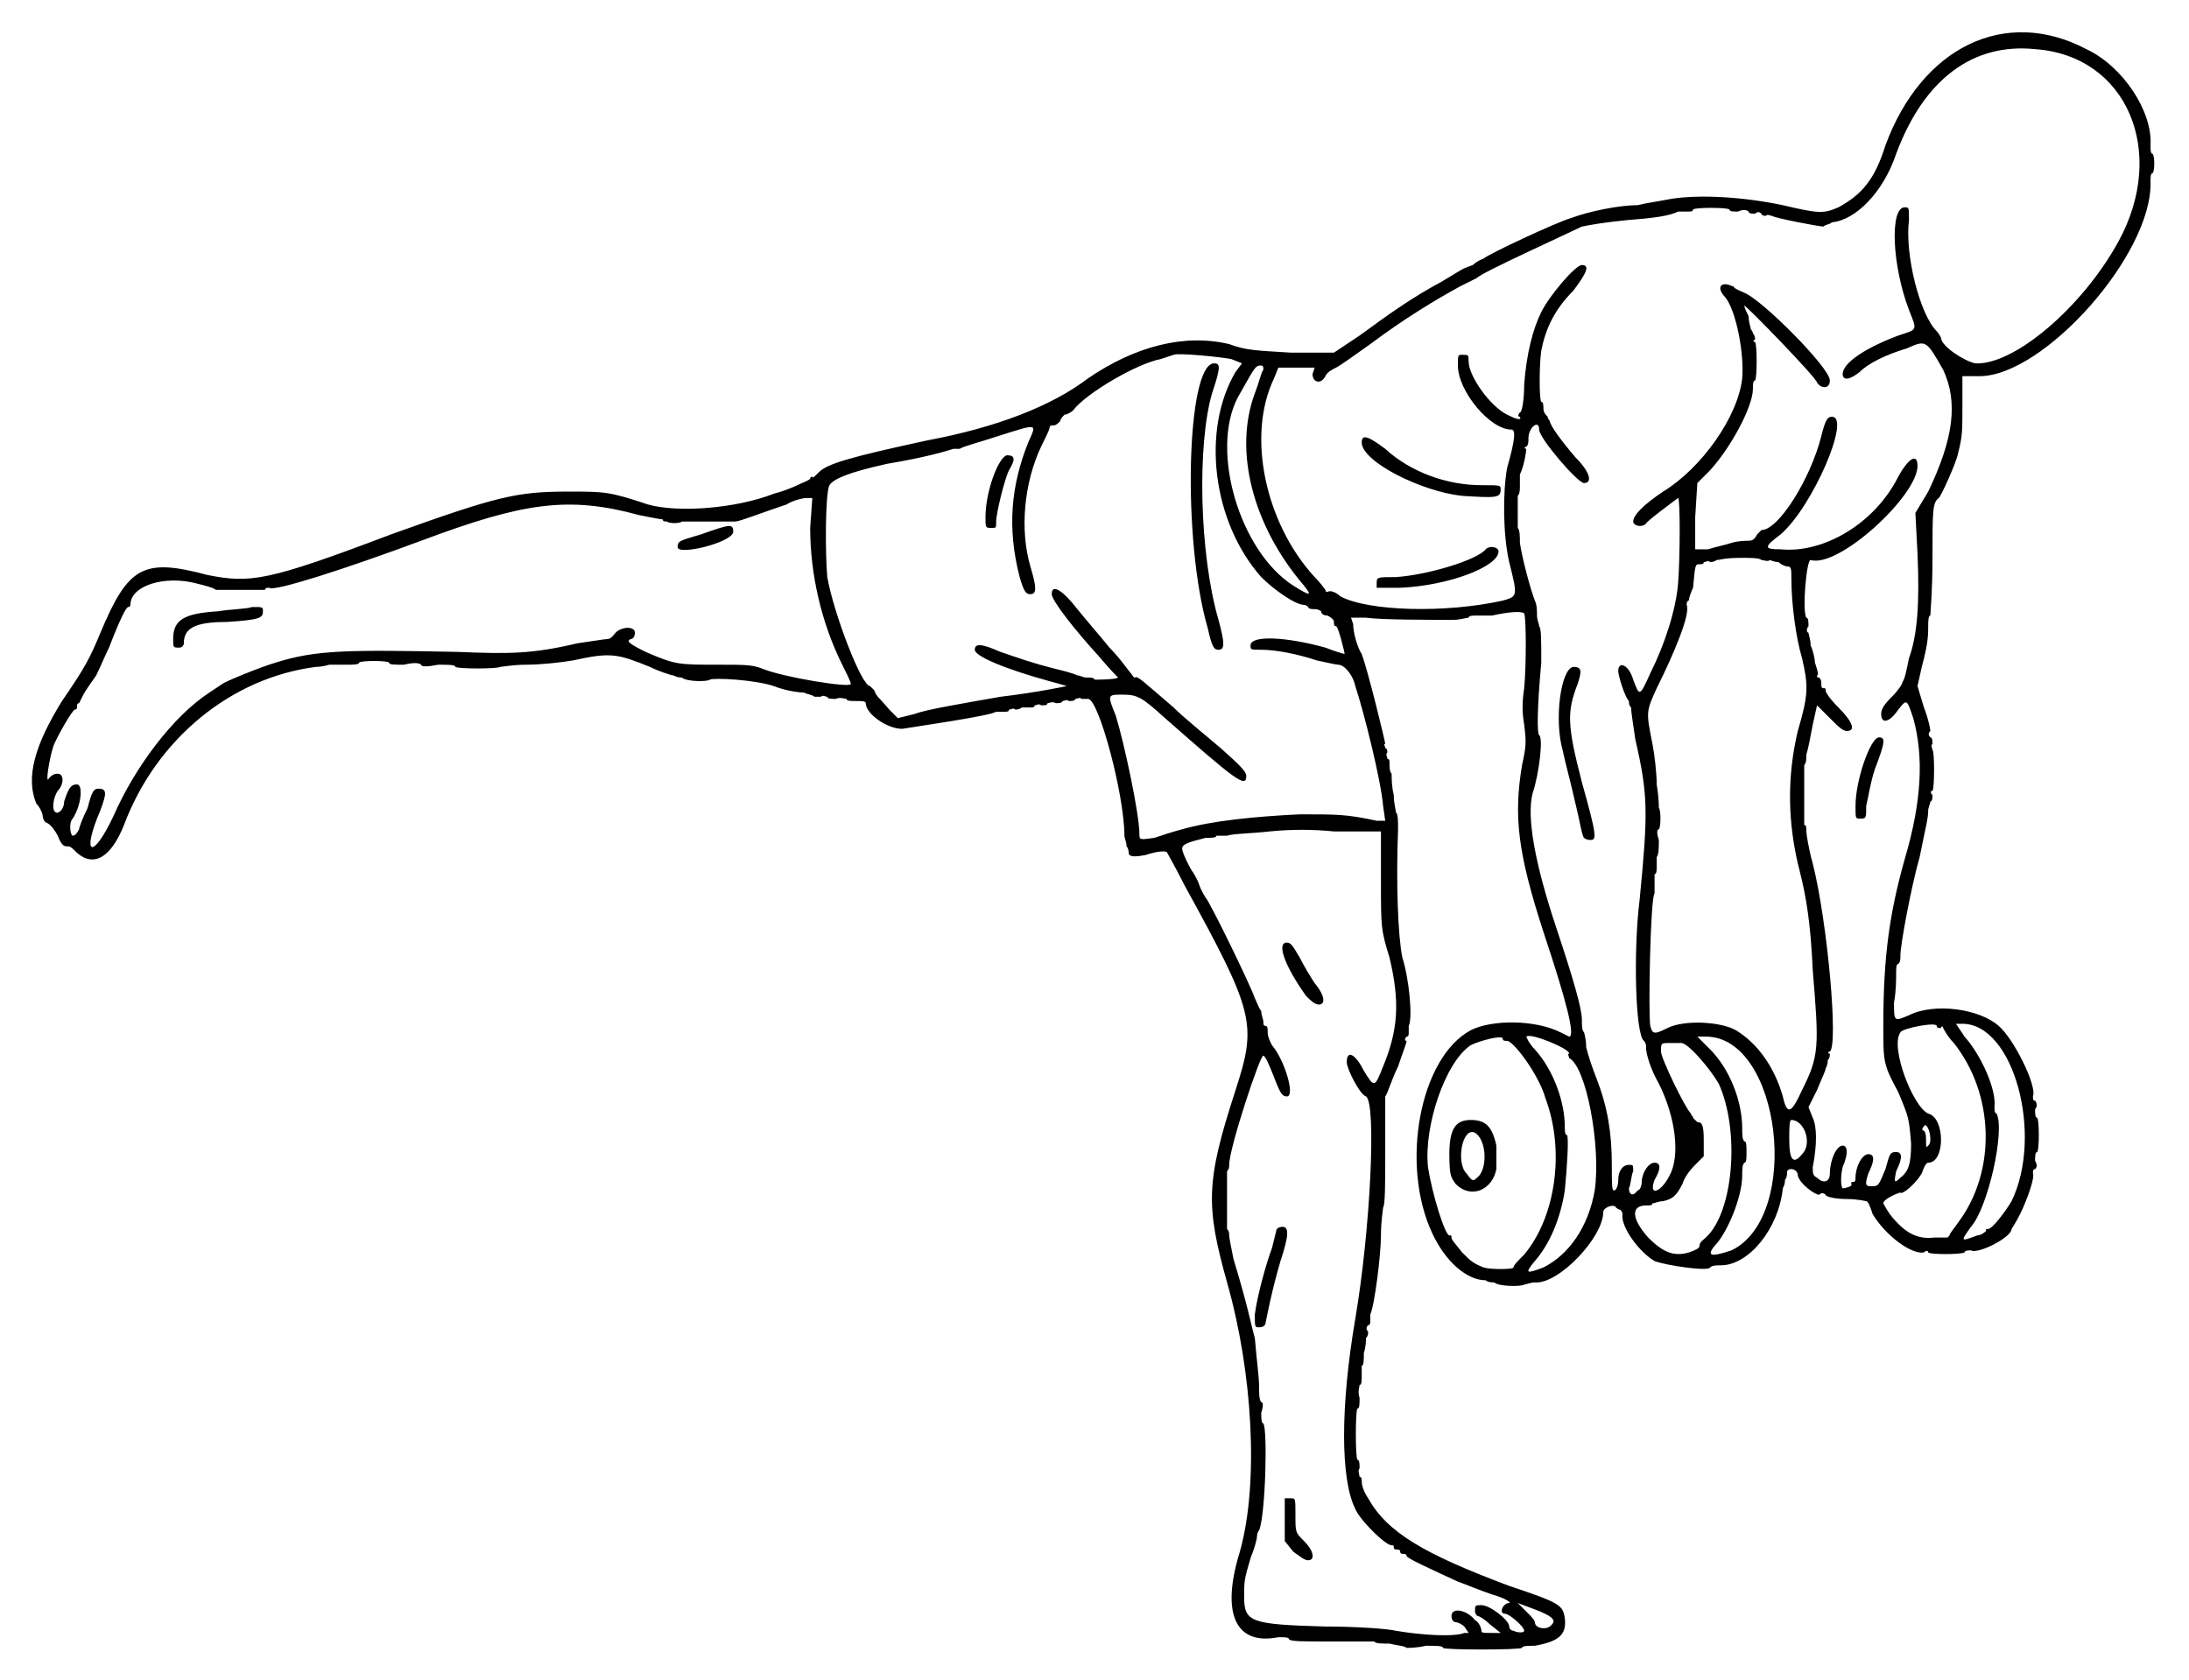
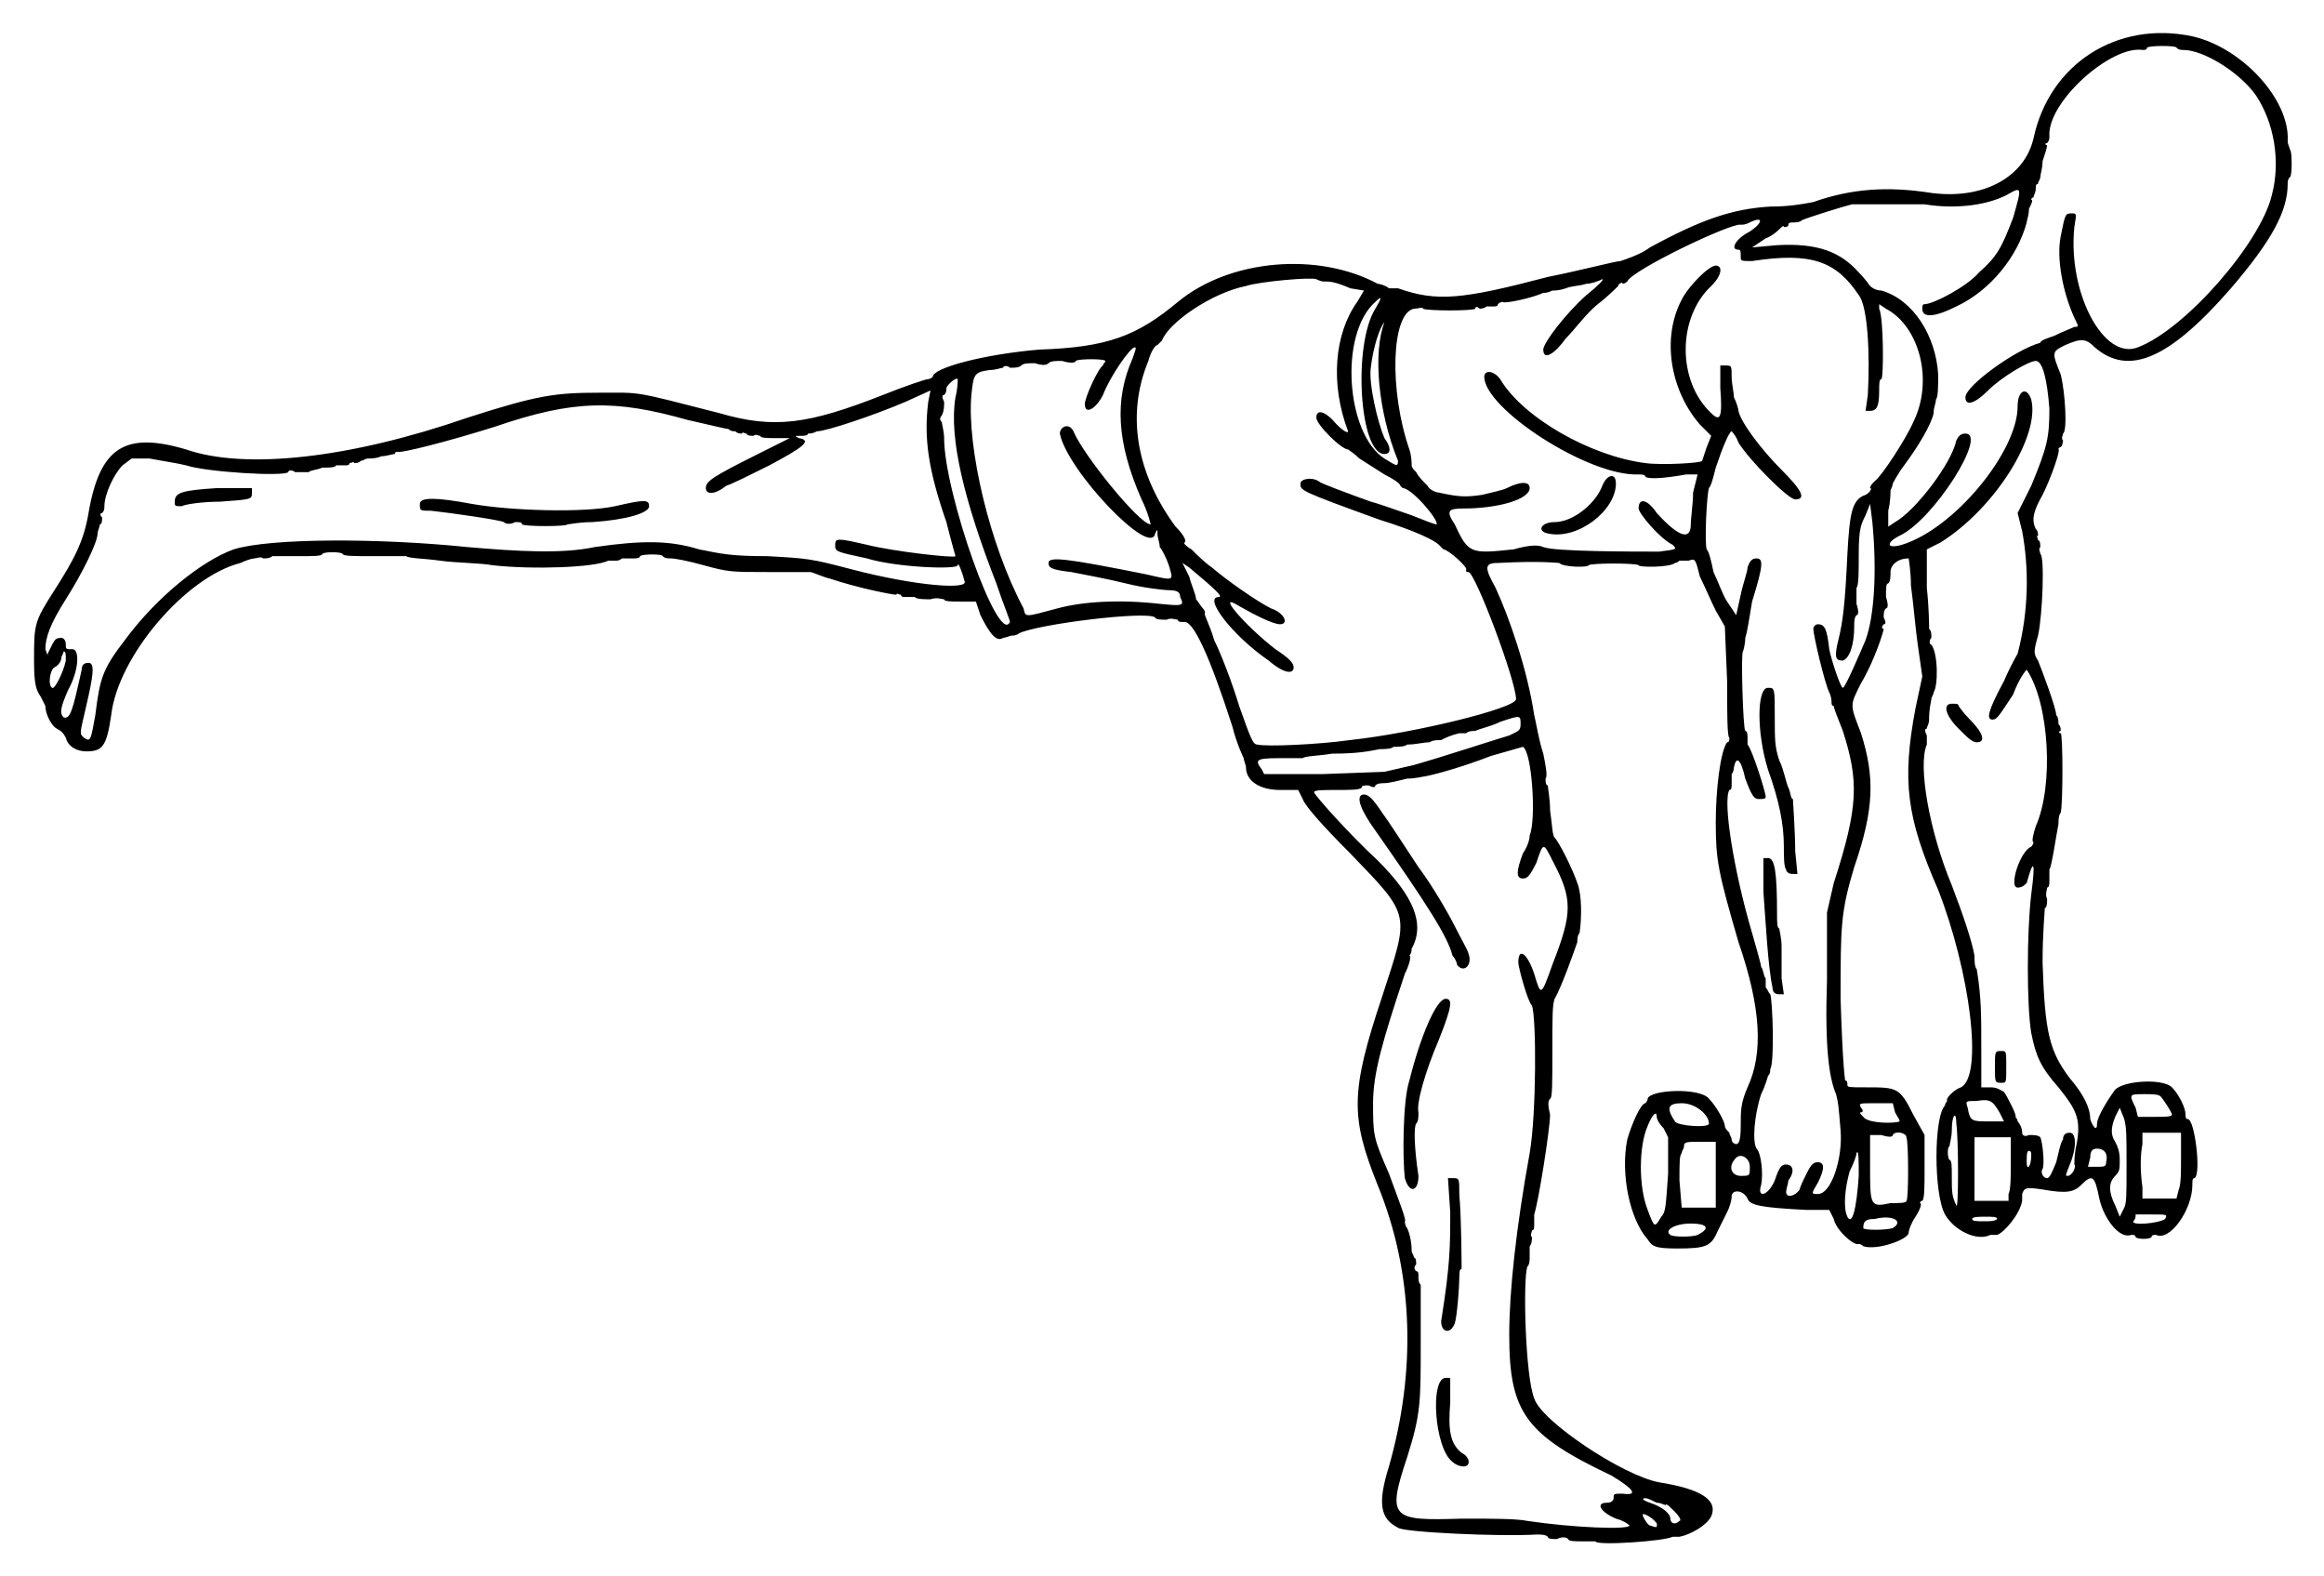
- <svg xmlns="http://www.w3.org/2000/svg" viewBox="0 0 1024 786" width="1024" height="786" role="img" aria-label="Single-Leg Romanian Deadlift">
-   <path fill="currentColor" fill-rule="evenodd" transform="translate(0 0)" d="M675 771C675 770 672 770 667 770C663 771 659 771 658 771C657 770 654 770 650 769C647 769 643 769 643 768C642 768 633 768 623 768C609 768 604 768 603 767C603 766 601 766 598 766C578 770 571 755 580 726C589 694 586 642 574 600C564 564 564 553 578 510C588 479 587 474 554 414C550 406 546 399 546 399C546 398 542 398 536 400C531 401 528 401 528 399C528 399 528 397 527 396C527 394 526 392 526 391C526 372 514 327 509 327C508 327 506 327 506 327C505 326 504 327 503 327C503 328 501 328 500 328C499 327 498 328 497 328C497 329 495 329 494 329C492 328 491 329 490 329C490 330 489 330 487 330C486 329 485 330 484 330C484 331 483 331 482 331C480 331 479 331 478 331C477 332 475 332 475 332C474 331 473 332 472 332C472 333 471 333 470 333C468 333 467 333 466 333C463 335 428 340 422 341C415 341 405 334 405 329C405 328 403 328 401 328C398 328 396 328 396 327C395 327 393 326 391 327C389 327 387 327 387 326C386 326 385 325 384 326C384 326 382 326 381 326C380 325 378 325 376 324C373 324 367 323 362 321C353 318 334 317 332 318C331 319 321 319 319 317C318 317 317 317 315 316C314 316 308 314 304 312C289 306 286 305 268 309C262 310 253 311 246 311C240 311 235 312 234 312C233 313 214 313 213 312C213 311 210 311 205 311C200 312 197 312 197 311C196 310 193 310 189 311C184 311 182 311 182 310C181 309 169 309 168 310C168 311 165 311 162 311C158 311 155 311 154 311C154 311 151 312 148 312C108 317 73 346 58 386C52 401 44 406 36 399C34 397 33 396 32 396C30 396 29 396 27 391C26 389 24 386 22 385C21 385 20 383 20 382C20 381 19 378 17 376C12 364 16 349 29 328C40 312 42 308 47 296C60 265 67 261 97 269C117 273 125 272 183 250C233 232 242 230 266 230C283 230 285 230 303 236C317 240 344 238 362 231C366 230 371 228 373 227C375 226 378 225 379 224C379 223 380 223 380 223C380 224 381 223 383 221C387 217 397 214 434 206C466 200 492 190 509 177C531 162 554 156 575 161C583 164 588 164 604 165L624 165 L636 157C651 146 661 139 674 132C679 129 684 126 684 126C684 126 686 125 689 124C691 122 694 121 694 121C696 119 728 104 735 102C743 99 757 96 766 96C770 95 777 94 782 93C795 91 815 92 834 96C851 100 853 100 860 97C871 91 877 84 882 68C899 22 938 3 976 23C993 31 1007 52 1006 68C1006 70 1006 72 1007 72C1008 73 1008 80 1007 81C1006 81 1006 83 1006 85C1007 119 956 176 926 176L918 176 L918 190C918 202 918 204 916 212C915 217 908 232 907 233C904 235 904 239 904 262C904 276 903 287 903 288C902 288 902 291 902 293C902 297 902 301 899 312L897 321 L900 331C902 336 903 341 903 342C902 343 902 344 903 345C904 345 904 347 904 348C903 349 904 350 904 351C905 351 905 369 904 370C903 370 903 371 904 372C904 373 904 375 903 375C903 376 902 378 902 379C902 383 901 386 898 401C894 415 889 442 889 447C889 449 889 450 888 451C887 451 887 453 887 456C887 458 887 464 886 469C886 478 886 478 893 475C905 469 926 472 935 480C942 486 953 508 951 513C951 514 951 515 952 515C953 516 953 518 952 519C952 521 952 523 953 523C954 524 954 538 953 539C952 539 952 541 952 543C953 545 953 546 952 547C951 547 951 548 951 549C952 551 948 562 945 568C943 572 941 575 941 575C941 579 925 587 922 585C921 585 919 585 919 586C917 587 903 587 902 586C902 585 901 585 900 586C894 587 882 578 876 568C875 565 874 562 873 562C873 562 869 561 864 561C859 561 854 560 854 559C853 558 852 558 851 559C849 559 842 554 841 550C841 547 837 546 836 548C836 549 836 551 835 552C835 553 835 554 834 556C832 575 818 592 805 592C803 592 801 592 800 593C799 595 779 592 774 590C767 586 758 574 759 568C759 567 758 566 758 566C757 566 756 565 756 565C755 563 750 565 750 567C750 579 729 601 718 600C716 600 714 601 713 601C712 602 701 602 699 600C698 600 696 600 695 599C686 599 676 590 670 577C655 545 664 495 688 482C698 477 718 477 730 483C732 484 734 485 734 485C737 485 733 469 722 436C710 399 708 382 712 358C714 349 714 347 713 339C712 333 712 329 713 322C714 312 714 289 713 287C712 286 707 286 698 288C696 288 693 288 691 288C689 288 687 288 687 289C686 289 683 290 680 290C667 290 646 290 639 289L632 289 L633 292C633 296 635 303 637 306C640 314 648 347 648 348C647 348 648 349 648 350C649 350 649 352 649 352C648 353 649 354 649 355C650 355 650 356 650 357C650 359 650 361 651 362C651 364 651 368 652 372C652 376 653 379 653 380C654 381 654 384 654 388C653 414 654 438 656 448C659 457 661 476 659 480C659 481 659 482 659 483C659 484 659 485 658 485C657 486 657 487 658 487C658 488 656 493 654 499C651 505 649 512 648 513C648 514 648 526 648 540C648 553 648 564 647 565C647 566 646 571 646 578C646 587 643 611 641 615C641 616 641 617 641 618C641 619 641 620 640 620C639 621 639 622 640 623C640 624 640 625 639 626C639 627 639 630 638 633C638 636 638 639 637 639C637 640 637 642 637 644C637 646 637 648 636 648C636 649 635 651 636 654C636 657 636 659 635 659C634 660 634 682 635 683C636 683 636 685 636 687C635 688 636 690 636 691C637 691 637 692 637 693C637 695 638 698 640 701C649 717 666 727 706 742C730 750 731 751 732 757C733 765 729 768 718 770C715 770 712 770 712 771C710 772 676 772 675 771ZM685 764L687 764 L685 761C684 760 682 759 681 759C680 759 679 758 679 756C679 752 686 753 690 758C692 759 693 762 693 763C693 764 694 764 697 764L702 764 L697 760C695 758 692 756 691 756C691 756 690 755 690 754C690 751 690 751 693 751C697 751 706 758 706 761C706 762 707 763 708 763C710 764 713 764 713 763C713 761 706 755 704 755C701 755 703 750 706 750C707 750 705 748 698 746C692 744 685 741 682 740C669 734 658 729 658 728C658 727 657 727 656 727C656 727 655 727 655 726C655 725 654 725 654 725C653 725 652 725 652 724C652 723 652 723 651 723C648 723 636 711 634 706C627 692 627 658 634 617C641 576 644 516 639 513C636 512 630 500 630 497C630 491 634 493 638 501C643 509 643 509 647 499C654 482 655 469 650 448C646 435 646 434 646 412L646 389 L642 389C640 389 632 389 624 389C614 388 604 388 594 389C585 390 577 390 574 391C572 391 570 391 569 391C569 392 567 392 564 392C556 394 553 395 553 397C553 399 557 407 558 408C558 408 560 411 561 414C562 417 564 420 564 420C566 422 585 461 587 467C588 469 589 472 590 473C590 475 591 477 591 478C591 479 591 480 592 480C593 480 593 481 593 483C593 485 594 487 595 489C601 496 606 513 602 513C600 513 599 512 596 504C594 499 592 494 591 494C590 492 575 537 575 545C575 546 575 547 574 548C574 549 574 555 574 562C574 568 574 574 574 575C575 576 575 577 575 578C575 579 576 584 577 589C584 612 585 619 587 626C588 638 589 644 589 649C589 652 589 655 590 656C591 656 591 658 590 661C590 663 590 666 591 666C593 669 592 709 589 716C588 717 588 719 588 719C588 720 587 724 585 729C582 739 582 740 582 747C582 759 585 760 620 761C634 761 649 762 653 763C665 765 680 766 685 764ZM726 760C728 758 726 756 718 753L710 750 L714 754C716 756 718 758 718 759C718 762 724 763 726 760ZM605 726L601 721 L601 711L601 701 L604 701C606 701 606 701 606 709C606 717 606 717 610 721C615 726 615 730 612 730C610 730 608 728 605 726ZM587 615C588 607 592 592 595 584C596 580 597 576 597 576C597 575 598 574 600 574C603 574 603 578 599 590C597 597 595 604 592 619C592 620 591 621 589 621C587 621 587 621 587 615ZM722 593C734 587 743 574 746 557C749 536 742 499 734 495C734 494 733 493 734 493C735 491 716 483 714 485C714 485 715 488 718 491C727 501 732 516 732 527C732 529 732 531 733 531C734 532 733 547 732 557C730 570 725 582 718 590C713 596 714 596 722 593ZM708 593C708 592 710 590 713 587C728 569 732 538 723 514C720 503 708 487 705 487C704 487 703 487 703 486C703 484 692 487 688 489C676 497 666 527 668 546C670 559 676 578 678 578C679 578 679 578 679 579C679 580 680 581 684 586C688 590 689 591 694 593C697 594 708 594 708 593ZM790 586C793 585 795 584 795 583C795 581 797 580 798 579C811 567 814 529 804 507C800 500 789 487 786 488C785 488 783 488 781 488C777 488 777 488 777 492C777 495 788 518 791 521C791 522 792 522 792 523C792 523 793 524 794 525C796 525 797 526 797 533L797 541 L793 545C790 548 788 551 787 554C784 560 782 561 778 562C776 562 774 563 773 563C773 564 772 564 770 564C763 564 763 570 771 579C778 586 783 588 790 586ZM810 585C843 569 833 485 798 485L794 485 L800 491C809 500 815 515 815 528C815 531 815 533 816 534C817 534 817 536 817 539C817 542 817 544 816 544C815 545 815 547 815 550C815 560 808 577 802 583C798 588 801 588 810 585ZM911 579C911 579 912 578 912 578C912 577 914 575 916 572C934 548 933 512 914 488C911 485 909 481 909 481C909 480 908 480 908 481C907 481 906 481 906 480C906 478 890 481 889 483C884 490 895 518 902 521C910 523 910 544 902 544C901 544 900 546 899 549C896 554 890 559 889 558C888 558 881 561 881 563C881 563 882 565 884 568C891 577 897 580 905 579C907 579 910 579 911 579ZM925 578C927 578 929 576 929 576C929 575 929 575 930 575C932 575 938 567 941 562C956 531 942 479 918 479L915 479 L919 485C927 494 934 510 933 518C933 519 933 521 934 521C938 529 930 565 922 574C917 581 917 581 925 578ZM766 557C767 557 768 555 768 553C768 549 771 544 774 544C777 544 777 547 774 552C771 560 777 558 781 550C786 541 784 523 776 507C772 500 770 493 770 490C770 489 770 488 769 487C765 484 764 445 767 421C771 380 771 372 765 346C764 339 763 333 763 331C762 330 762 329 762 328C760 326 757 316 757 314C757 309 762 311 764 318C767 326 767 326 772 315C779 301 784 285 785 273C786 260 786 233 785 233C785 233 770 244 770 245C768 247 764 246 764 244C764 241 769 236 778 230C796 219 813 195 815 177C816 165 812 145 807 139C804 136 804 133 807 133C809 133 810 134 811 134C811 135 814 136 816 137C824 140 856 172 856 178C856 182 852 182 850 179C850 177 817 143 816 143C816 144 817 146 818 148C818 151 819 153 819 154C819 154 820 155 820 156C821 157 821 158 821 159C820 159 820 160 821 160C822 161 822 177 821 178C820 178 820 180 820 182C820 190 810 209 800 220L794 226 L793 242L793 257 L799 257C802 256 807 255 810 254C813 253 817 253 818 253C820 253 821 252 822 250C823 249 824 248 824 248C832 248 847 224 852 204C854 196 855 195 857 195C866 195 848 237 833 250C825 256 825 257 833 257C853 259 877 245 888 223C893 214 897 212 897 218C897 232 860 266 847 262C845 262 843 286 845 289C846 289 846 291 846 293C845 294 845 296 846 296C846 297 847 299 847 302C848 304 849 308 849 310C850 313 851 316 850 316C850 317 850 317 851 317C852 318 852 319 852 320C852 321 852 322 853 322C854 322 854 322 854 323C854 324 856 327 860 331C867 338 868 342 864 342C862 342 860 340 856 336L850 330 L848 339C847 344 846 350 845 353C845 355 845 357 844 358C844 360 844 385 844 386C845 386 845 387 845 389C845 390 846 397 848 404C855 432 860 489 856 492C855 492 855 493 856 493C856 494 856 495 855 496C855 497 855 498 854 500C854 501 852 505 850 510L846 518 L848 523C850 527 850 536 848 546C848 549 848 550 850 551C853 554 856 553 856 549C856 543 859 536 862 536C864 536 865 539 862 546C861 550 861 555 862 556C863 556 867 555 866 554C866 553 866 553 867 553C868 553 868 552 868 551C868 546 871 540 874 540C877 540 877 543 874 549C872 555 873 555 876 555C879 555 879 554 882 547C884 540 884 539 887 539C890 539 890 542 887 548C886 553 886 554 889 551C893 548 894 544 894 535C893 523 893 523 888 511C881 498 881 497 881 480C881 447 884 427 891 402C899 375 900 354 895 336C892 327 892 327 888 332C884 338 880 339 880 334C880 332 881 330 885 326C888 323 890 320 890 319C891 318 892 313 893 308C897 297 898 282 897 259L896 240 L902 230C914 205 916 188 909 173C901 159 901 159 892 163C882 166 874 170 870 174C865 178 862 178 862 175C862 170 872 163 888 157C897 154 897 155 893 145C885 124 884 97 891 97C893 97 893 97 893 103C891 119 898 147 906 155C907 156 908 158 908 158C908 162 919 169 924 170C942 171 974 144 991 113C1014 71 995 26 952 23C923 20 900 37 887 72C881 90 868 103 857 104C856 105 854 105 853 106C851 106 830 102 829 101C828 101 827 100 826 101C826 101 824 101 824 100C823 99 822 99 821 100C820 100 818 100 818 99C817 98 815 98 813 99C811 99 809 99 809 98C808 97 793 97 792 98C792 99 791 99 789 99C788 99 786 99 785 99C781 101 774 102 761 103C751 104 745 105 740 106C734 109 692 128 691 130C691 130 687 132 683 134C672 140 657 149 641 161C634 166 627 171 625 172C623 173 621 174 620 176C618 180 614 179 614 175L615 172 L606 172L598 172 L596 177C583 204 592 245 615 270C618 273 620 276 620 276C620 277 621 277 621 277C622 276 625 277 627 279C640 286 676 287 703 281C710 279 710 279 706 263C703 250 703 230 705 219C709 205 709 201 707 201C697 201 682 183 682 171C682 166 682 166 684 166C687 166 687 166 687 169C687 176 697 190 705 194C709 196 712 197 711 195C710 195 710 194 711 193C712 193 713 187 713 180C714 166 717 154 721 146C725 138 737 124 740 124C744 124 742 128 736 136C727 145 723 154 721 164C720 171 720 187 721 188C722 188 722 190 722 191C722 193 723 194 724 195C724 196 725 197 725 197C725 199 731 207 737 214C744 221 745 226 741 226C738 226 720 205 720 201C720 196 715 200 715 205C715 207 715 208 714 209C713 209 713 210 714 210C714 211 713 218 711 222C711 223 711 225 711 227C711 229 711 231 710 232C710 233 710 245 710 247C711 248 711 251 711 254C712 261 716 276 718 281C719 283 719 286 719 288C719 290 720 292 720 293C721 294 721 299 721 310C719 332 719 343 720 344C722 345 720 362 717 371C714 382 718 404 728 434C736 458 740 472 740 477C740 480 740 482 741 483C741 483 742 486 742 490C743 494 745 500 747 505C752 518 754 530 754 545C754 554 754 557 755 557C756 557 757 555 757 552C757 548 759 545 762 545C764 545 764 545 764 548C763 550 763 554 762 556C762 559 764 560 766 557ZM681 554C679 551 678 551 678 540C678 528 681 524 688 524C695 524 698 527 700 536C700 540 700 540 700 547C698 557 688 561 681 554ZM692 550C696 545 695 533 690 530C684 527 681 544 686 549C689 553 689 553 692 550ZM843 540C848 535 844 524 838 524C837 524 837 528 837 533C837 543 839 545 843 540ZM903 533C903 529 901 525 900 527C899 528 899 529 900 529C901 530 901 532 901 534C901 537 901 537 902 536C903 535 903 534 903 533ZM843 510C851 494 851 490 848 454C847 432 845 420 842 408C836 385 836 363 841 342C846 325 846 321 843 308C840 298 838 282 838 271C838 266 838 265 836 265C835 265 833 264 832 263C830 263 828 262 828 262C827 263 825 262 824 262C823 261 819 261 815 261C806 261 805 262 803 262C802 263 800 263 800 263C799 262 798 263 797 263C797 264 796 264 795 264C793 264 793 264 792 275C791 277 790 280 790 281C789 281 789 283 789 283C791 287 783 306 775 322C770 333 770 333 773 348C774 353 775 362 775 367C776 373 776 377 776 378C777 379 777 387 776 388C775 388 775 390 776 393C776 396 776 400 775 401C775 402 775 404 775 405C775 407 775 409 774 409C774 410 774 412 774 414C774 415 774 417 774 418C772 420 771 475 772 480C773 484 774 484 780 481C788 477 805 478 812 482C822 488 830 499 834 513C836 522 838 521 843 510ZM611 466C601 452 597 441 602 441C604 441 605 443 608 448C610 452 613 457 615 460C620 466 620 470 617 470C615 470 613 468 611 466ZM53 382C63 359 81 335 98 324C101 322 104 320 104 320C105 319 122 312 129 310C148 304 163 304 214 305C238 306 249 306 270 301C277 300 283 299 284 299C286 299 287 297 288 296C291 293 297 293 297 296C297 298 296 299 295 299C293 300 294 301 302 305C316 311 317 311 336 311C349 311 352 311 357 313C367 317 398 322 398 320C398 319 396 315 394 311C384 291 379 268 379 247L380 233 L377 233C376 233 371 234 368 236C356 240 346 244 344 244C337 244 320 244 319 244C318 245 313 245 312 244C311 244 310 244 310 243C309 243 304 242 299 241C266 232 245 235 197 253C162 266 128 277 126 275C125 275 124 275 124 276C122 276 105 276 101 276C100 275 96 274 92 273C77 269 61 274 61 283C61 283 61 284 60 284C59 284 56 290 51 303C49 307 47 312 45 316C43 319 40 323 39 325C38 327 37 329 37 329C36 329 36 330 36 331C36 331 36 332 35 332C34 332 27 344 25 349C23 355 21 368 23 364C24 363 25 362 27 362C30 362 30 367 27 370C25 373 24 379 26 380C27 381 30 379 30 375C32 369 33 367 36 367C39 367 38 377 34 383C32 385 33 391 34 391C35 391 36 390 37 388C37 387 39 382 41 378C43 370 44 369 46 369C50 369 50 371 47 379C38 400 43 403 53 382ZM540 392C543 391 549 389 553 388C567 384 587 382 608 381C626 381 630 381 644 384L648 384 L647 377C646 365 638 333 634 321C633 316 629 311 626 311C625 311 621 310 616 309C607 306 597 304 590 304C585 304 585 304 585 302C585 297 602 298 620 303C625 305 629 306 629 306C629 305 626 293 625 293C624 293 624 292 624 291C624 290 623 289 621 288C619 288 618 287 618 286C618 286 617 285 615 285C614 285 612 285 612 284C612 284 611 283 610 283C606 283 596 276 590 270C567 244 562 201 578 174L581 170 L576 168C571 167 551 165 549 166C549 166 546 167 543 168C532 170 508 184 502 192C501 193 499 194 498 194C497 195 496 196 496 197C495 198 494 199 493 199C492 199 491 199 491 200C491 201 489 205 487 209C479 226 477 248 482 265C485 275 485 278 482 278C480 278 479 277 477 270C471 247 473 227 481 207C485 198 486 198 467 204C458 207 450 209 449 210C448 210 447 210 446 210C443 211 433 214 415 217C397 221 390 224 388 227C386 231 386 259 387 270C390 287 403 321 407 321C407 321 408 322 409 323C410 326 411 326 416 332L420 336 L428 334C433 332 451 329 468 326C485 324 499 321 499 321C499 321 496 320 492 319C470 313 456 307 456 304C456 301 459 301 468 305C477 308 482 310 494 313C498 314 502 315 504 316C505 316 507 317 508 317C510 317 512 317 512 318C513 318 522 318 523 317C523 317 519 313 514 307C503 295 492 281 492 278C492 273 497 276 504 285C508 290 515 298 519 303C524 308 528 314 529 315C530 316 530 317 531 317C532 316 535 319 549 331C554 336 564 344 571 350C580 358 583 361 583 363C583 369 578 365 545 336C534 326 532 325 525 325C518 325 518 325 522 335C526 348 533 381 533 390C533 393 533 393 540 392ZM741 392C740 391 739 384 737 376C735 367 732 356 731 351C727 337 730 313 736 312C740 312 740 314 738 320C733 333 733 339 740 366C747 391 747 393 744 393C742 393 741 392 741 392ZM868 377C868 365 875 345 879 345C882 345 882 347 877 360C875 366 874 373 873 377C873 383 873 383 870 383C868 383 868 383 868 377ZM565 294C553 253 555 170 568 170C571 170 571 172 567 184C560 208 561 259 570 290C573 301 573 304 570 304C568 304 567 303 565 294ZM81 299C81 290 86 287 102 286C108 285 115 285 118 284C123 284 123 284 123 286C123 289 122 290 106 291C91 291 86 294 86 301C86 302 85 303 84 303C81 303 81 303 81 299ZM610 274C586 246 577 211 587 184C589 179 590 174 591 173C591 172 591 171 590 171C587 171 587 172 579 186C566 211 580 258 605 274C613 279 614 279 610 274ZM644 273C644 270 644 270 653 270C668 269 691 262 695 257C697 255 701 256 701 258C701 265 678 274 655 275L644 275 L644 273ZM317 256C317 253 318 253 328 250C342 245 343 245 343 249C342 254 317 260 317 256ZM461 242C461 230 467 214 471 213C475 213 475 215 472 220C470 224 466 240 466 244C466 247 466 247 464 247C461 247 461 247 461 242ZM684 232C665 230 637 216 637 207C637 203 640 204 648 210C660 221 677 227 693 227C702 227 702 227 702 229C702 233 700 233 684 232Z" />
+ <svg xmlns="http://www.w3.org/2000/svg" viewBox="0 0 1024 694" width="1024" height="694" role="img" aria-label="Single-Leg Romanian Deadlift">
+   <path fill="currentColor" fill-rule="evenodd" transform="translate(0 0)" d="M703 679C702 679 700 679 697 679C694 679 691 679 691 678C690 677 688 677 686 678C684 678 682 678 682 677C681 676 679 676 677 676C661 677 618 675 616 673C608 669 607 662 612 646C624 604 623 561 607 522C595 492 595 481 609 439C621 402 622 404 595 376C583 364 575 355 574 352L572 348 L564 348C555 348 549 344 549 338C549 337 548 335 548 334C548 334 545 328 543 320C533 289 526 274 522 274C520 274 519 274 519 273C518 273 516 272 514 273C512 273 509 273 509 272C505 269 457 275 449 279C448 280 446 280 446 280C445 280 443 281 442 281C439 283 436 279 432 271L430 265 L423 265C419 265 416 265 416 264C415 264 413 263 410 264C407 264 404 264 403 263C402 263 401 263 399 263C398 263 397 263 397 262C396 262 395 261 395 262C393 262 378 259 366 255C362 254 358 252 357 252C356 252 348 252 338 252C322 252 321 252 310 249C303 247 297 246 296 246C294 246 293 246 292 245C292 244 283 244 282 245C282 246 280 246 279 246C277 246 275 246 274 246C273 247 272 247 271 247C270 247 269 247 268 247C262 250 235 251 217 249C212 248 201 248 194 247C187 246 180 246 179 245C178 245 172 245 164 245C156 245 151 245 151 244C150 243 143 243 142 244C142 245 138 245 132 245C126 245 121 245 120 245C119 246 117 246 116 246C115 245 113 246 112 246C111 246 108 247 106 248C82 254 52 289 49 315C47 329 45 331 38 331C34 331 30 329 29 325C28 323 27 322 25 321C23 320 20 315 20 311C20 311 19 309 18 307C16 304 15 302 15 291C15 275 15 274 24 260C33 246 37 238 39 226C44 197 55 190 82 198C108 207 154 202 206 184C237 174 245 173 264 173C283 173 278 172 317 182C341 189 356 187 389 174C399 170 408 167 409 167C410 167 411 166 411 166C411 162 434 156 458 154C488 153 501 148 519 133C542 114 581 111 607 125C608 125 611 126 612 127C614 127 616 127 616 127C633 133 644 132 682 122C697 119 712 115 714 115C717 114 723 112 727 109C749 97 763 92 780 91C788 91 794 90 799 89C816 83 832 82 851 85C874 88 892 78 896 61C903 28 933 9 966 16C988 21 1009 44 1008 62C1008 64 1009 65 1009 66C1010 66 1010 78 1009 78C1008 79 1008 80 1008 81C1008 93 1001 106 983 127C956 158 938 166 923 153C919 149 917 149 910 152C904 155 904 155 908 165C910 173 911 190 909 191C909 192 908 193 909 194C909 194 909 196 908 197C907 197 907 198 907 198C908 198 904 210 900 218C896 225 895 229 897 233C898 234 898 235 898 236C897 236 898 237 898 238C899 238 899 240 899 241C898 242 899 243 899 244C901 245 900 271 898 280C896 287 896 288 898 291C900 296 906 312 906 315C907 316 907 318 907 319C908 320 908 321 908 322C907 322 907 323 908 323C909 324 909 354 908 358C907 359 907 362 907 363C906 368 904 382 903 383C903 384 903 386 903 388C903 389 903 391 902 391C902 392 901 394 902 396C902 397 902 400 901 400C901 401 900 411 900 424C901 455 903 463 912 475C918 482 921 488 921 493C922 496 924 499 924 495C924 492 929 484 932 480C936 476 953 475 957 479C960 482 963 488 963 491C963 492 963 493 964 493C967 493 970 517 967 519C966 519 966 520 966 522C966 533 956 547 950 544C949 544 948 544 948 545C947 546 942 546 941 545C941 544 940 544 939 544C934 546 927 537 925 528C923 518 922 517 917 522C914 525 911 526 900 524C893 523 892 523 891 526C891 527 891 529 891 529C890 535 883 543 880 544C879 544 878 544 877 544C871 547 861 542 857 535C852 526 852 492 857 487C857 486 858 485 858 485C857 484 861 480 864 479C874 474 868 428 854 392C840 360 838 344 844 312L847 298 L845 284C844 277 843 265 842 258C842 252 841 246 841 246C836 246 833 249 833 252C833 254 833 256 832 257C831 257 831 259 831 263C832 266 832 268 831 268C830 269 830 270 830 272C831 274 831 275 830 275C829 276 829 277 830 277C830 278 826 291 820 301C815 311 815 310 820 323C826 342 826 356 817 382C811 402 811 408 811 440C812 472 813 475 813 476C814 476 814 477 814 478C814 479 815 479 822 479C836 479 837 479 843 491L848 500 L848 514C848 523 848 528 847 529C846 529 846 530 846 530C847 530 846 533 844 536C842 539 841 542 841 543C841 546 827 551 821 549C820 548 819 548 819 548C817 549 809 542 808 537L806 533 L796 533C776 532 771 531 770 528C768 524 763 524 763 527C763 529 762 532 761 534C760 536 758 540 757 542C754 549 752 550 739 550C729 550 728 549 726 546C718 537 714 517 717 502C719 495 723 486 725 486C725 486 726 485 726 484C727 480 749 479 753 484C756 487 760 494 760 496C760 497 761 498 762 499C762 500 763 501 763 502C763 503 764 504 765 504C766 504 767 503 767 496C767 489 767 486 770 479C777 464 776 444 766 415C757 384 756 379 756 362C756 348 758 331 761 327C762 327 762 326 762 325C761 325 761 313 761 300L760 276 L756 269C754 265 751 258 749 254C747 246 747 246 744 247C743 247 741 247 740 247C740 247 739 248 738 248C736 250 722 250 722 249C721 248 701 248 700 249C700 250 689 250 687 248C686 248 679 247 660 248C654 248 654 250 659 259C665 272 673 295 676 315C677 319 678 326 680 332C681 337 682 342 681 343C681 344 681 346 682 346C682 347 683 352 683 357C684 364 684 368 685 369C687 371 693 383 695 389C697 394 697 404 696 411C695 412 695 414 695 415C694 418 688 435 685 440C684 443 684 447 684 464C684 477 684 484 683 484C682 485 682 487 683 491C683 497 678 529 676 535C676 536 676 538 676 539C676 541 676 542 675 542C675 543 674 544 675 545C675 546 675 548 674 549C674 550 674 552 674 554C674 555 674 557 673 558C671 563 672 606 676 616C679 626 715 650 731 653C750 656 757 661 754 668C752 672 745 676 740 677C739 677 738 677 737 677C733 679 703 681 703 679ZM718 672C718 672 716 670 712 669C705 666 703 662 708 662C710 662 711 661 711 660C711 658 711 658 715 658C722 659 720 656 710 650C672 632 665 622 665 588C665 569 668 541 674 508C677 491 677 448 675 443C673 441 669 426 669 424C669 417 673 420 676 429C679 439 679 439 684 425C693 402 693 396 684 379C680 371 680 371 677 380C674 386 673 387 671 387C668 387 668 384 671 376C673 373 674 370 674 368C677 361 675 331 671 329C671 329 664 331 657 333C644 338 633 341 628 342C627 342 624 343 620 343C616 344 612 345 610 345C609 345 607 345 606 346C606 347 605 347 603 346C601 346 600 346 600 347C599 348 595 348 589 348C583 348 579 348 579 349C579 350 594 367 607 379C623 395 628 407 622 418C622 420 621 421 621 421C622 421 621 425 619 429C609 459 605 473 605 486C605 500 605 501 612 517C616 528 620 538 619 538C619 538 619 540 620 541C621 543 622 547 622 551C622 552 623 553 623 554C624 554 624 556 624 557C623 558 623 559 624 560C625 560 625 561 625 562C625 564 625 565 626 566C626 568 626 579 626 592C626 618 626 623 620 642C611 669 613 670 644 669C658 669 668 669 673 670C693 673 718 674 718 672ZM730 672C731 671 726 667 724 667C723 667 726 672 727 672C730 673 730 673 730 672ZM740 670C741 670 740 668 738 666C736 664 734 662 734 663C733 663 732 662 730 662C728 661 726 660 725 660C723 660 724 661 727 662C733 664 736 667 736 669C736 671 738 672 740 670ZM640 644C632 638 630 607 637 607L639 607 L639 618C638 630 639 636 644 640C648 642 648 646 645 646C643 646 641 645 640 644ZM635 582C639 557 639 549 639 534L638 519 L640 519C643 519 643 519 643 526C644 538 644 557 644 559C643 559 643 561 643 563C643 567 642 580 641 583C639 588 635 587 635 582ZM748 544C754 541 752 539 745 539C738 539 733 542 736 544C737 545 746 545 748 544ZM834 541C839 538 834 535 826 537C822 537 821 538 821 541C821 542 831 542 834 541ZM732 536C734 534 734 531 735 517L735 501 L733 497C731 495 730 493 730 492C730 489 728 491 726 496C722 505 722 523 726 533C729 541 729 541 732 536ZM954 537C955 535 955 535 948 535C944 535 941 535 941 535C941 536 941 537 940 538C939 540 951 539 954 537ZM819 518C819 511 819 506 818 508C818 509 817 512 815 516C813 523 812 532 814 536C816 540 818 533 819 518ZM880 537C880 536 878 536 875 536C872 536 869 536 869 537C869 538 871 538 874 538C877 538 879 538 880 537ZM937 514C937 500 937 497 936 493L934 488 L932 492C930 497 930 500 932 503C933 505 934 507 934 511C934 515 934 516 932 518C929 521 929 525 932 531L934 536 L936 532C937 530 937 526 937 514ZM862 495C862 489 860 491 860 498C860 501 859 504 859 505C858 505 858 510 859 511C860 511 860 514 860 518C860 525 860 527 862 531C863 534 863 502 862 495ZM756 517L756 503 L749 503C743 503 742 503 742 505C742 506 741 507 741 508C740 509 740 512 740 520L741 532 L748 532L756 532 L756 517ZM840 529C841 529 841 503 840 501C840 499 835 498 834 500C834 501 832 501 829 500L824 500 L824 514C824 531 824 532 833 530C837 530 840 530 840 529ZM885 526C886 524 886 518 886 512L886 501 L878 501L870 501 L870 515L870 529 L877 529L885 529 L885 526ZM960 524C961 522 961 516 961 510L961 499 L953 499L944 499 L944 504C943 509 943 516 944 523L944 528 L952 528L959 528 L960 524ZM793 524C793 523 795 519 796 517C798 513 799 512 801 512C804 512 804 515 801 521C798 526 798 526 801 526C807 526 812 510 811 498C810 486 810 486 809 482C806 475 804 462 805 432L805 402 L808 389C819 355 819 344 812 322C810 317 808 312 808 311C807 311 807 310 807 309C807 309 807 307 806 305C804 301 799 280 799 277C799 276 800 275 801 275C804 275 805 277 806 286C807 291 811 303 812 303C813 303 819 289 822 282C826 271 827 251 825 230L824 222 L822 227C820 231 819 233 819 244C819 252 819 258 818 259C818 260 818 263 818 266C819 269 819 271 818 271C817 272 817 274 817 276C817 284 815 290 812 291C809 291 808 290 810 282C812 274 813 266 814 244C815 226 816 220 822 218C824 217 825 215 824 215C824 214 825 213 826 212C829 210 840 193 843 186C852 168 846 144 831 136L828 134 L828 136C830 140 830 166 829 167C828 167 828 169 828 172C828 179 827 181 824 181L822 181 L823 174C824 156 823 135 819 130C809 115 798 111 772 115C767 115 767 115 767 113C767 111 767 110 766 110C762 110 765 105 771 102C777 98 777 95 771 98C769 99 768 99 767 99C763 98 719 119 717 124C717 124 716 125 715 125C715 124 713 125 713 126C712 127 708 131 704 134C699 138 694 145 690 149C685 156 680 159 680 154C680 151 690 138 699 130C704 126 707 123 706 123C704 124 701 125 699 125C696 126 692 126 690 127C687 128 685 128 684 128C682 129 681 129 680 129C676 131 663 134 662 133C662 133 661 133 660 134C660 135 659 135 658 135C657 135 656 135 655 135C654 136 652 136 652 136C651 135 650 135 650 136C649 137 629 137 627 136C627 135 625 136 623 136C613 138 612 172 621 198C622 201 622 204 622 205C622 206 623 207 624 208C625 210 627 212 629 214C630 216 633 217 634 217C643 219 646 219 653 218C657 217 662 216 664 215C670 212 674 212 674 215C674 220 660 224 645 224C638 224 637 225 641 231C647 244 648 244 667 242C674 240 678 240 680 241C685 243 719 243 731 243C739 242 739 242 737 240C731 237 722 226 722 224C722 219 726 220 730 226C740 237 745 238 745 231C745 228 746 222 746 217C747 213 748 209 748 209C748 209 746 209 743 209C732 211 726 211 725 210C725 209 723 209 722 209C700 210 654 180 654 166C654 163 658 163 661 167C671 184 701 201 725 204C732 205 750 204 750 203C750 203 751 200 752 197L754 192 L749 187C736 172 732 149 741 132C744 126 753 117 756 117C759 117 759 121 754 126C739 140 739 168 754 182C758 186 759 184 758 171L758 161 L760 161C763 161 763 161 763 166C763 169 764 173 764 175C765 177 766 180 766 181C767 186 776 198 785 207C794 216 796 220 791 220C788 220 771 203 766 195C765 192 763 190 763 190C762 190 759 197 756 206C755 210 754 214 753 215C752 218 751 239 752 242C753 243 754 247 755 252C757 256 759 262 761 265L765 271 L767 262C768 257 770 252 770 250C771 247 772 246 774 246C777 246 777 249 772 265C771 271 770 278 769 281C769 284 768 287 768 287C767 287 768 321 769 322C770 322 770 324 770 325C770 326 770 327 770 328C772 330 778 349 778 351C778 352 777 352 775 352C773 352 772 351 769 343C767 334 765 333 764 338C764 338 764 340 763 341C763 342 763 344 763 345C763 347 763 348 762 348C759 353 764 384 772 411C774 418 776 425 776 426C777 427 777 430 778 431C778 432 778 434 778 435C779 436 779 437 780 438C781 440 782 468 780 471C780 472 780 473 779 474C779 474 778 478 776 482C773 491 772 503 774 506C776 508 777 517 776 522C774 528 779 527 782 520C784 514 785 513 787 513C790 513 791 516 788 520C788 521 787 524 787 525C787 528 791 527 793 524ZM619 519C618 511 618 485 621 476C626 456 633 440 637 440C640 440 640 443 634 458C628 472 624 486 625 490C625 492 625 494 624 495C623 496 623 505 625 518C625 525 621 526 619 519ZM906 512C907 508 908 503 909 502C909 500 910 499 912 499C915 499 915 506 912 513C910 518 910 518 911 518C913 518 915 514 914 513C914 512 914 508 915 504C917 493 915 489 907 479C899 470 897 465 895 455C893 443 893 411 895 394C897 379 896 378 893 389C892 390 891 391 889 391C885 391 890 375 895 373C895 373 896 372 896 371C895 371 896 367 897 364C905 346 903 310 893 295C893 295 890 298 887 306C881 315 880 317 878 317C875 317 876 313 883 300C886 293 889 288 889 288C894 269 894 250 891 234L889 226 L895 214C902 197 903 193 903 180C902 167 900 159 897 159C894 159 882 166 876 172C870 178 866 179 866 175C866 170 888 154 899 151C899 150 902 149 905 148C909 146 912 145 914 144C916 144 916 144 914 140C909 129 906 114 908 104C910 94 910 94 913 94C915 94 915 94 914 100C911 129 927 159 942 153C963 145 996 107 1001 86C1005 71 1002 54 994 42C987 32 971 22 962 22C961 22 960 22 959 21C959 20 947 20 946 21C946 22 945 22 944 22C930 20 902 45 903 60C903 61 903 62 902 63C901 63 901 64 902 64C902 65 901 68 900 71C900 74 899 77 899 78C899 79 898 80 898 81C897 81 897 82 897 83C897 85 896 86 896 87C895 87 895 88 895 88C896 88 895 90 894 92C894 95 893 97 893 98C889 113 877 128 862 135C852 140 847 140 847 136C847 135 847 134 848 134C852 134 867 126 872 120C880 113 882 109 887 96C891 82 891 82 884 86C874 91 860 92 848 90C844 90 819 90 816 90C812 91 796 96 794 97C793 98 791 98 790 98C789 98 788 98 788 99C788 100 787 100 786 100C786 99 785 100 784 101C784 101 781 104 778 105L772 109 L783 108C801 107 811 111 819 120C822 123 824 126 824 126C824 126 826 128 829 128C843 132 853 148 854 165C854 170 854 175 853 176C853 178 852 179 852 182C851 187 845 197 839 205C836 209 834 213 834 213C834 213 834 214 833 216C833 217 833 221 832 225L832 232 L835 230C844 225 860 204 862 194C863 192 864 191 866 191C876 191 852 229 837 236C831 239 831 242 838 240C861 233 889 199 889 179C889 172 893 170 895 176C899 192 879 224 855 239L849 242 L849 259C850 268 850 276 850 277C851 278 851 279 851 281C850 282 850 284 851 284C854 288 854 302 852 305C852 306 851 307 851 308C850 313 850 315 850 317C850 319 849 320 849 321C848 321 848 322 849 324C849 325 849 327 849 328C845 337 850 366 860 390C865 403 869 415 870 421C870 423 870 426 871 427C873 439 873 447 873 463L873 479 L877 479C880 479 881 480 883 481C885 484 889 492 888 492C888 492 889 493 889 494C890 495 891 497 891 499C891 500 892 501 894 500C896 500 898 500 899 501C900 503 901 513 900 515C899 516 900 519 902 519C903 519 904 517 906 512ZM771 514C771 510 767 508 765 510C761 514 763 518 767 518C771 518 771 518 771 514ZM895 509C895 508 895 507 894 507C893 507 893 509 893 512C893 516 895 514 895 509ZM928 512C929 508 927 506 924 506C922 506 921 507 921 510L920 514 L924 514C927 514 928 514 928 512ZM753 495C753 491 747 486 741 486C735 486 734 488 738 494C739 496 753 497 753 495ZM837 494C837 493 836 492 835 490L834 486 L826 486C819 486 819 486 820 488C821 489 821 490 820 490C819 490 820 491 821 492C823 495 835 495 837 494ZM881 490C878 485 877 484 871 485C866 485 866 485 867 488C868 494 869 494 876 494L883 494 L881 490ZM957 491C957 490 953 484 952 483C951 482 948 482 945 482C938 482 938 482 941 488L942 492 L950 492C954 492 957 492 957 491ZM879 470C879 463 879 463 882 463C884 463 884 463 884 470C884 477 884 477 882 477C879 477 879 477 879 470ZM781 435C779 426 778 406 777 393L777 378 L779 378C782 378 783 384 783 403C783 406 783 409 784 409C784 410 785 413 785 417C785 421 785 427 785 431L786 438 L784 438C782 438 781 437 781 435ZM642 425C642 424 641 422 640 421C638 413 630 400 604 363C598 354 598 350 601 350C603 350 605 352 609 358C612 362 619 373 625 382C631 390 638 402 641 408C644 414 647 419 647 420C649 425 645 429 642 425ZM787 383C786 382 786 377 786 373C786 363 784 353 779 339C774 323 774 303 779 303C782 303 782 303 782 316C782 326 782 329 784 335C786 339 787 345 788 347C789 349 789 352 790 352C790 353 791 366 791 375L792 385 L790 385C788 385 787 384 787 383ZM623 337C637 333 655 327 665 324C669 322 670 322 670 319C670 315 670 315 661 318C657 320 652 321 650 322C649 322 647 322 646 323C646 323 644 323 643 323C639 324 637 325 635 326C634 326 631 326 630 327C627 327 624 328 620 328C619 329 616 329 614 329C613 330 610 330 608 330C603 331 598 332 587 332C581 333 575 333 574 334C573 334 568 334 563 334C553 334 553 335 556 339L557 341 L583 341L610 340 L623 337ZM595 326C623 323 668 312 668 308C668 300 650 252 647 252C646 252 646 252 646 251C647 250 638 242 636 242C636 242 635 241 634 240C632 238 624 234 608 229C572 216 573 216 573 213C573 211 578 210 581 212C582 213 593 217 604 221C608 222 616 225 622 227C627 229 632 231 633 231C634 229 622 215 618 215C618 215 617 214 617 214C617 213 614 211 610 209C607 207 602 204 599 202C597 200 594 198 594 198C591 198 580 187 580 184C580 180 584 181 589 187C592 190 594 191 594 190C586 169 588 147 598 133L601 128 L595 127C588 124 586 124 583 124C582 124 580 123 580 123C578 122 555 124 549 126C534 129 515 142 512 150C511 151 510 152 510 152C509 152 507 155 506 159C496 183 501 209 518 232C521 235 523 238 522 239C521 239 523 241 525 242C527 244 531 248 534 250C541 256 554 265 560 268C566 270 568 275 564 275C561 275 553 271 546 267C535 260 549 276 562 286C568 290 570 292 570 294C570 297 566 297 559 291C543 280 530 263 537 263C539 263 536 260 524 250L521 248 L524 254C525 258 527 262 527 264C528 265 529 267 530 268C531 269 531 270 531 270C530 270 533 275 535 282C538 288 543 301 546 311C551 325 552 328 554 328C558 329 581 328 595 326ZM863 321C857 315 856 310 860 310C862 310 863 310 863 311C863 311 865 314 868 317C874 323 875 327 871 327C869 327 867 325 863 321ZM42 315C44 299 45 295 55 282C69 263 89 247 103 242C119 237 167 237 206 241C229 243 248 244 262 241C283 238 295 238 308 242C318 244 322 245 338 245C356 246 357 246 376 251C403 258 427 260 425 256C424 252 422 247 422 249C422 251 395 250 382 246C368 243 368 243 368 240C368 237 369 237 382 240C394 243 421 246 421 245C421 245 419 238 417 230C409 207 407 193 409 177L410 172 L399 177C385 183 364 190 360 190C358 191 357 191 356 191C356 192 354 192 353 192C350 192 350 192 352 193C358 194 354 197 339 205C331 209 323 213 320 214C315 218 311 218 311 215C311 212 314 210 334 200L348 193 L342 193C338 193 335 193 335 192C334 192 333 191 332 192C331 192 329 192 329 191C328 191 327 190 327 191C326 191 325 191 324 190C323 190 322 190 321 189C320 189 312 187 303 185C271 176 253 176 218 188C199 194 176 200 175 199C175 199 174 199 174 200C173 200 170 201 168 201C166 202 163 202 162 202C161 202 160 203 159 203C158 204 157 204 156 204C156 203 155 204 154 204C154 205 153 205 152 205C150 205 149 205 148 205C148 206 145 206 142 206C140 207 137 207 136 208C135 208 132 208 130 208C129 207 127 207 127 208C125 210 91 208 82 205C78 204 71 203 66 202L58 202 L54 205C50 209 46 218 46 223C46 224 46 225 45 226C44 226 44 227 45 228C45 229 45 231 44 231C44 232 43 234 43 235C43 239 36 253 29 264C22 275 20 281 20 286C21 289 21 289 21 288C24 282 24 281 27 281C28 281 29 282 29 284C29 286 29 286 32 286C35 286 35 295 30 304C27 311 26 314 28 316C31 317 32 313 36 295C36 293 37 292 39 292C42 292 41 298 38 311C35 324 35 323 37 325C40 327 40 326 42 315ZM29 291C29 288 29 287 28 287C28 288 27 289 27 290C27 291 26 293 24 294C22 295 21 302 23 303C24 304 28 296 29 291ZM445 274C445 273 442 266 439 257C425 221 418 193 421 175C422 171 422 168 422 167C421 166 417 170 417 171C417 172 417 173 416 174C415 174 415 175 416 177C416 179 416 181 415 183C414 184 414 185 415 186C415 187 416 190 416 193C416 217 440 285 445 274ZM466 268C477 265 493 264 511 266C521 267 522 267 520 263C520 261 519 260 515 260C513 260 504 259 496 257C488 255 477 253 472 252C463 251 462 250 462 248C462 245 470 246 505 253C518 256 517 256 515 249C514 246 512 242 511 241C511 239 510 237 510 235C510 233 510 233 509 235C507 246 470 207 467 191C467 188 471 186 473 190C477 200 502 231 507 231C507 231 506 226 503 220C492 195 491 176 499 158C500 155 501 153 500 153C498 153 489 166 486 174C483 180 478 183 478 178C478 175 484 162 486 161C486 160 487 160 487 159C487 158 475 158 474 159C474 160 471 160 468 159C465 159 463 159 462 160C461 161 459 161 456 160C453 160 451 160 450 161C449 162 447 162 445 162C444 161 442 161 442 162C441 162 439 163 436 163C429 164 429 165 428 174C426 197 436 240 451 268C452 272 451 272 466 268ZM682 235C677 234 679 230 685 230C693 230 703 222 706 214C708 209 712 208 712 213C712 225 695 238 682 235ZM230 231C230 230 229 230 227 230C225 231 223 231 222 230C220 229 199 226 190 225C185 225 185 225 185 222C185 219 192 219 208 222C225 225 257 226 271 223C284 220 286 220 286 223C286 226 276 229 261 230C255 230 251 231 250 231C250 232 231 232 230 231ZM77 221C77 217 80 216 96 215L111 215 L111 217C111 220 111 220 97 221C90 221 82 222 80 223C77 223 77 223 77 221ZM616 203C607 181 605 155 610 142C611 140 611 140 610 142C608 144 605 153 604 162C603 169 607 186 610 193C613 197 613 200 610 200C599 200 596 152 606 136C609 131 609 130 606 133C590 147 593 191 610 202C615 205 616 206 616 203Z" />
</svg>
